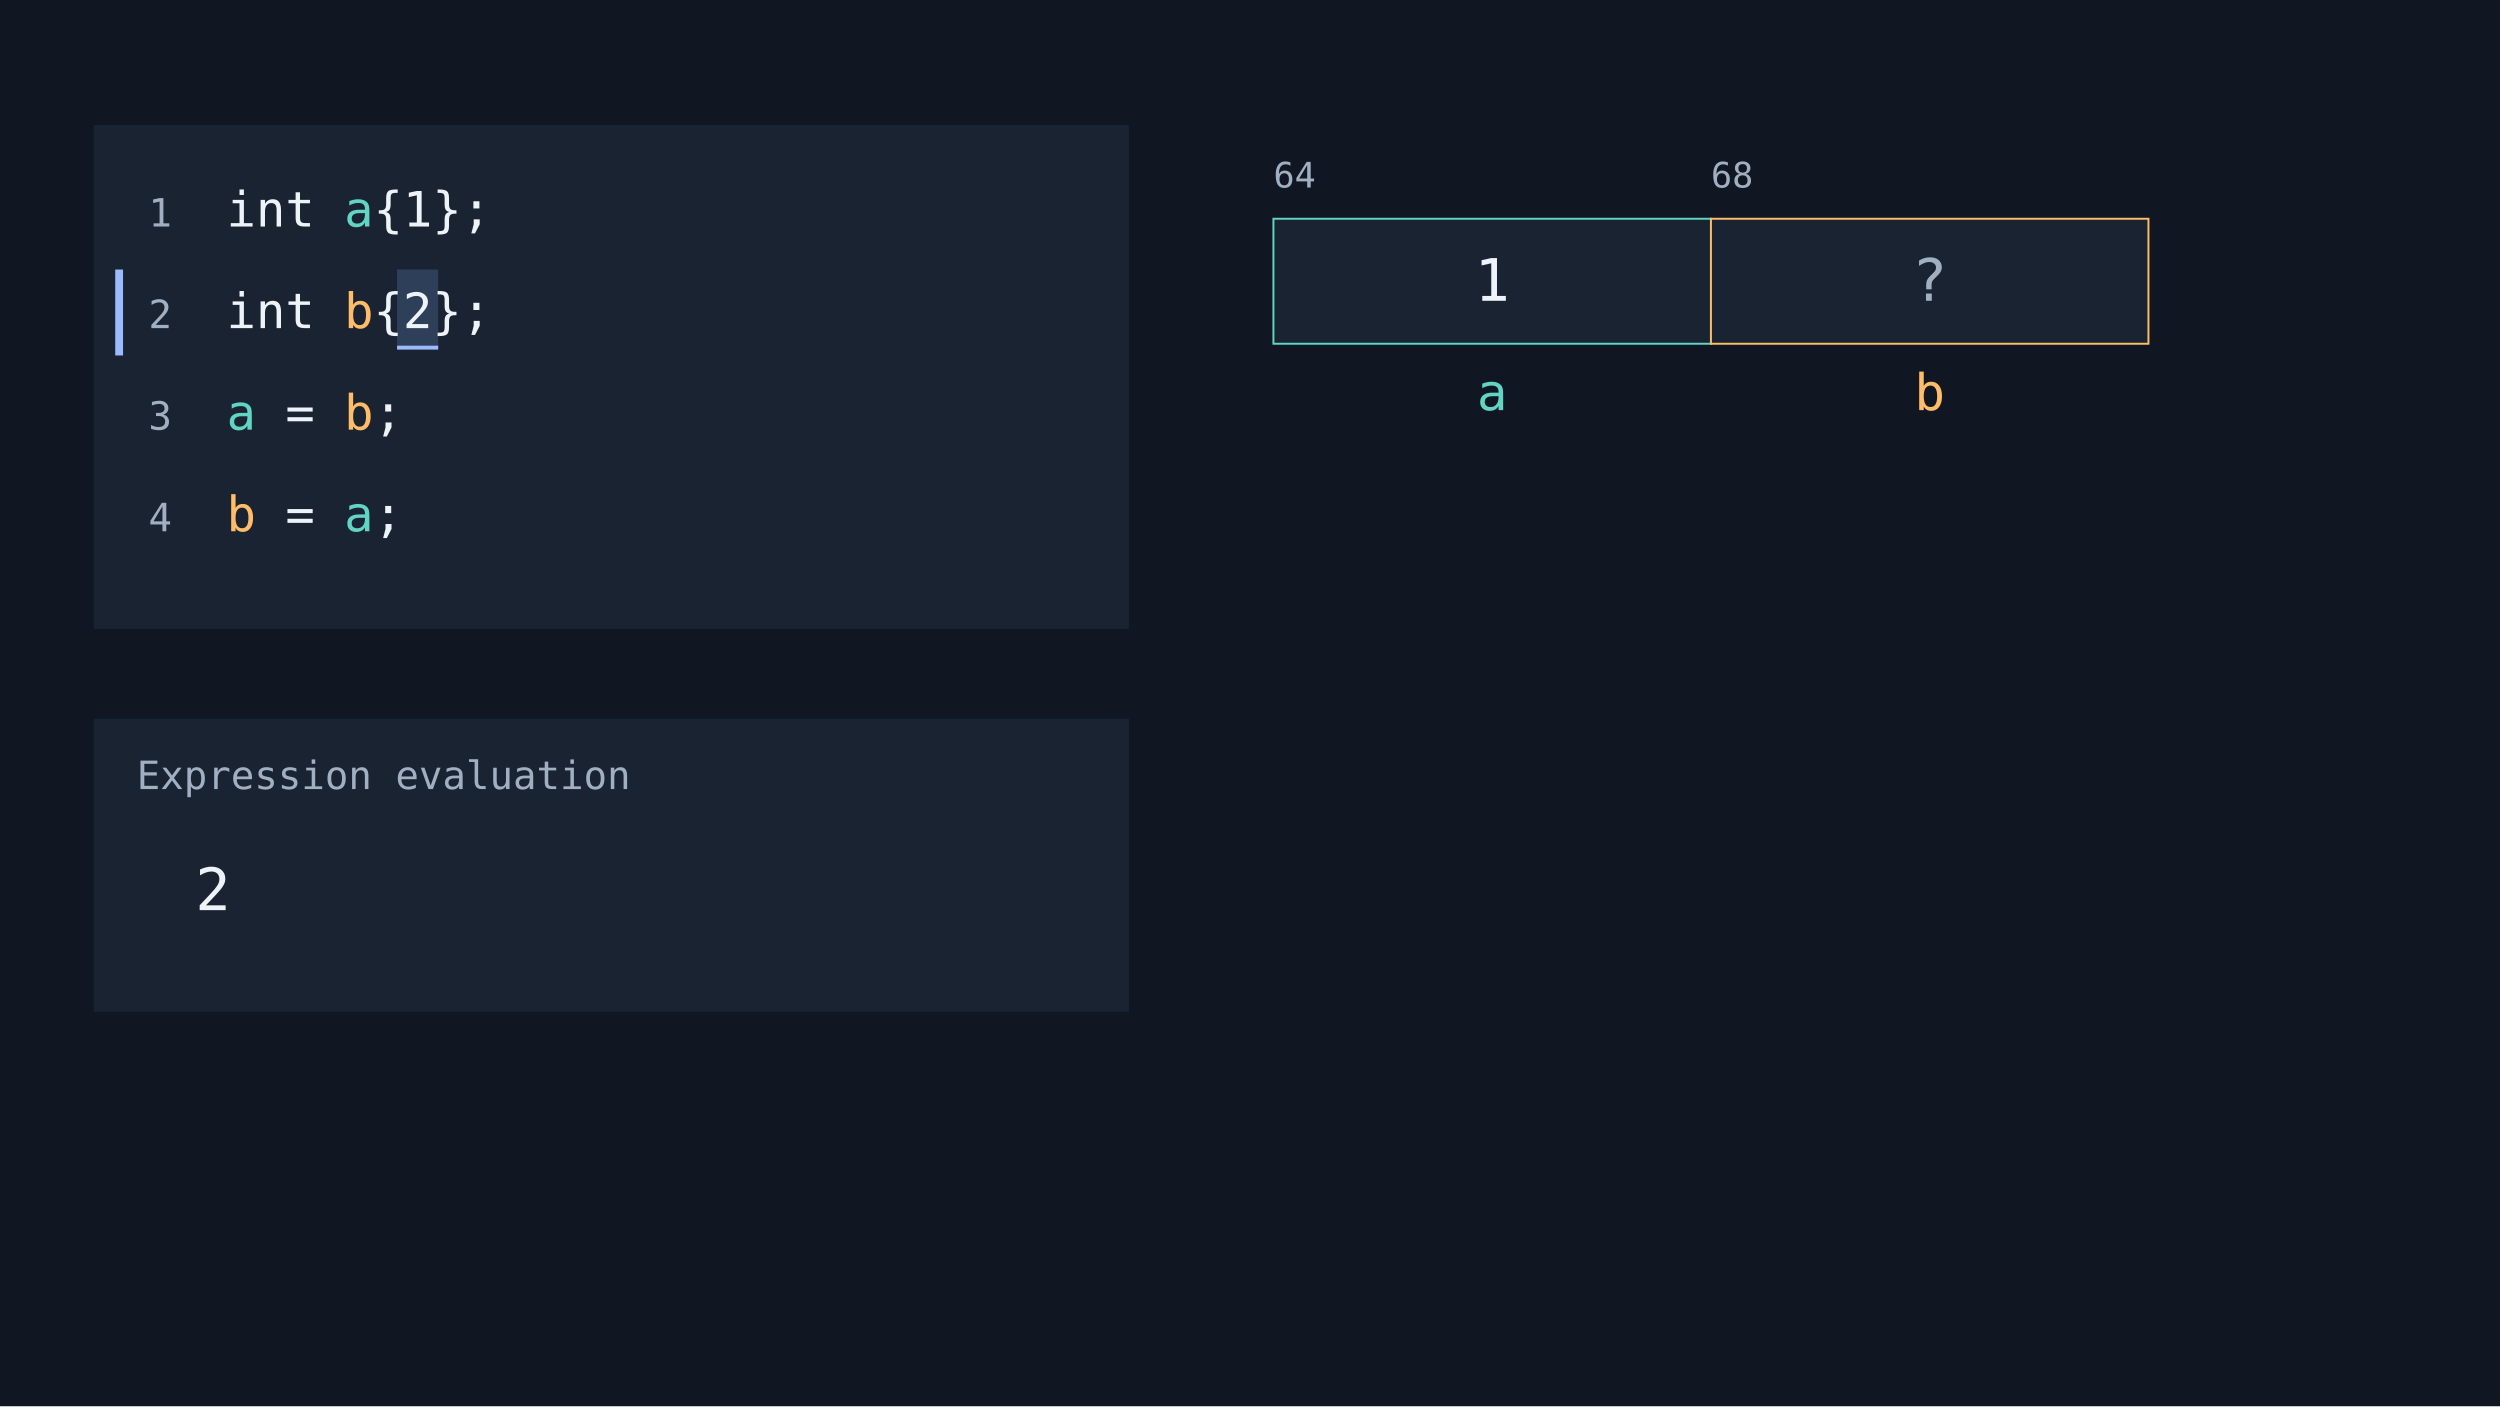
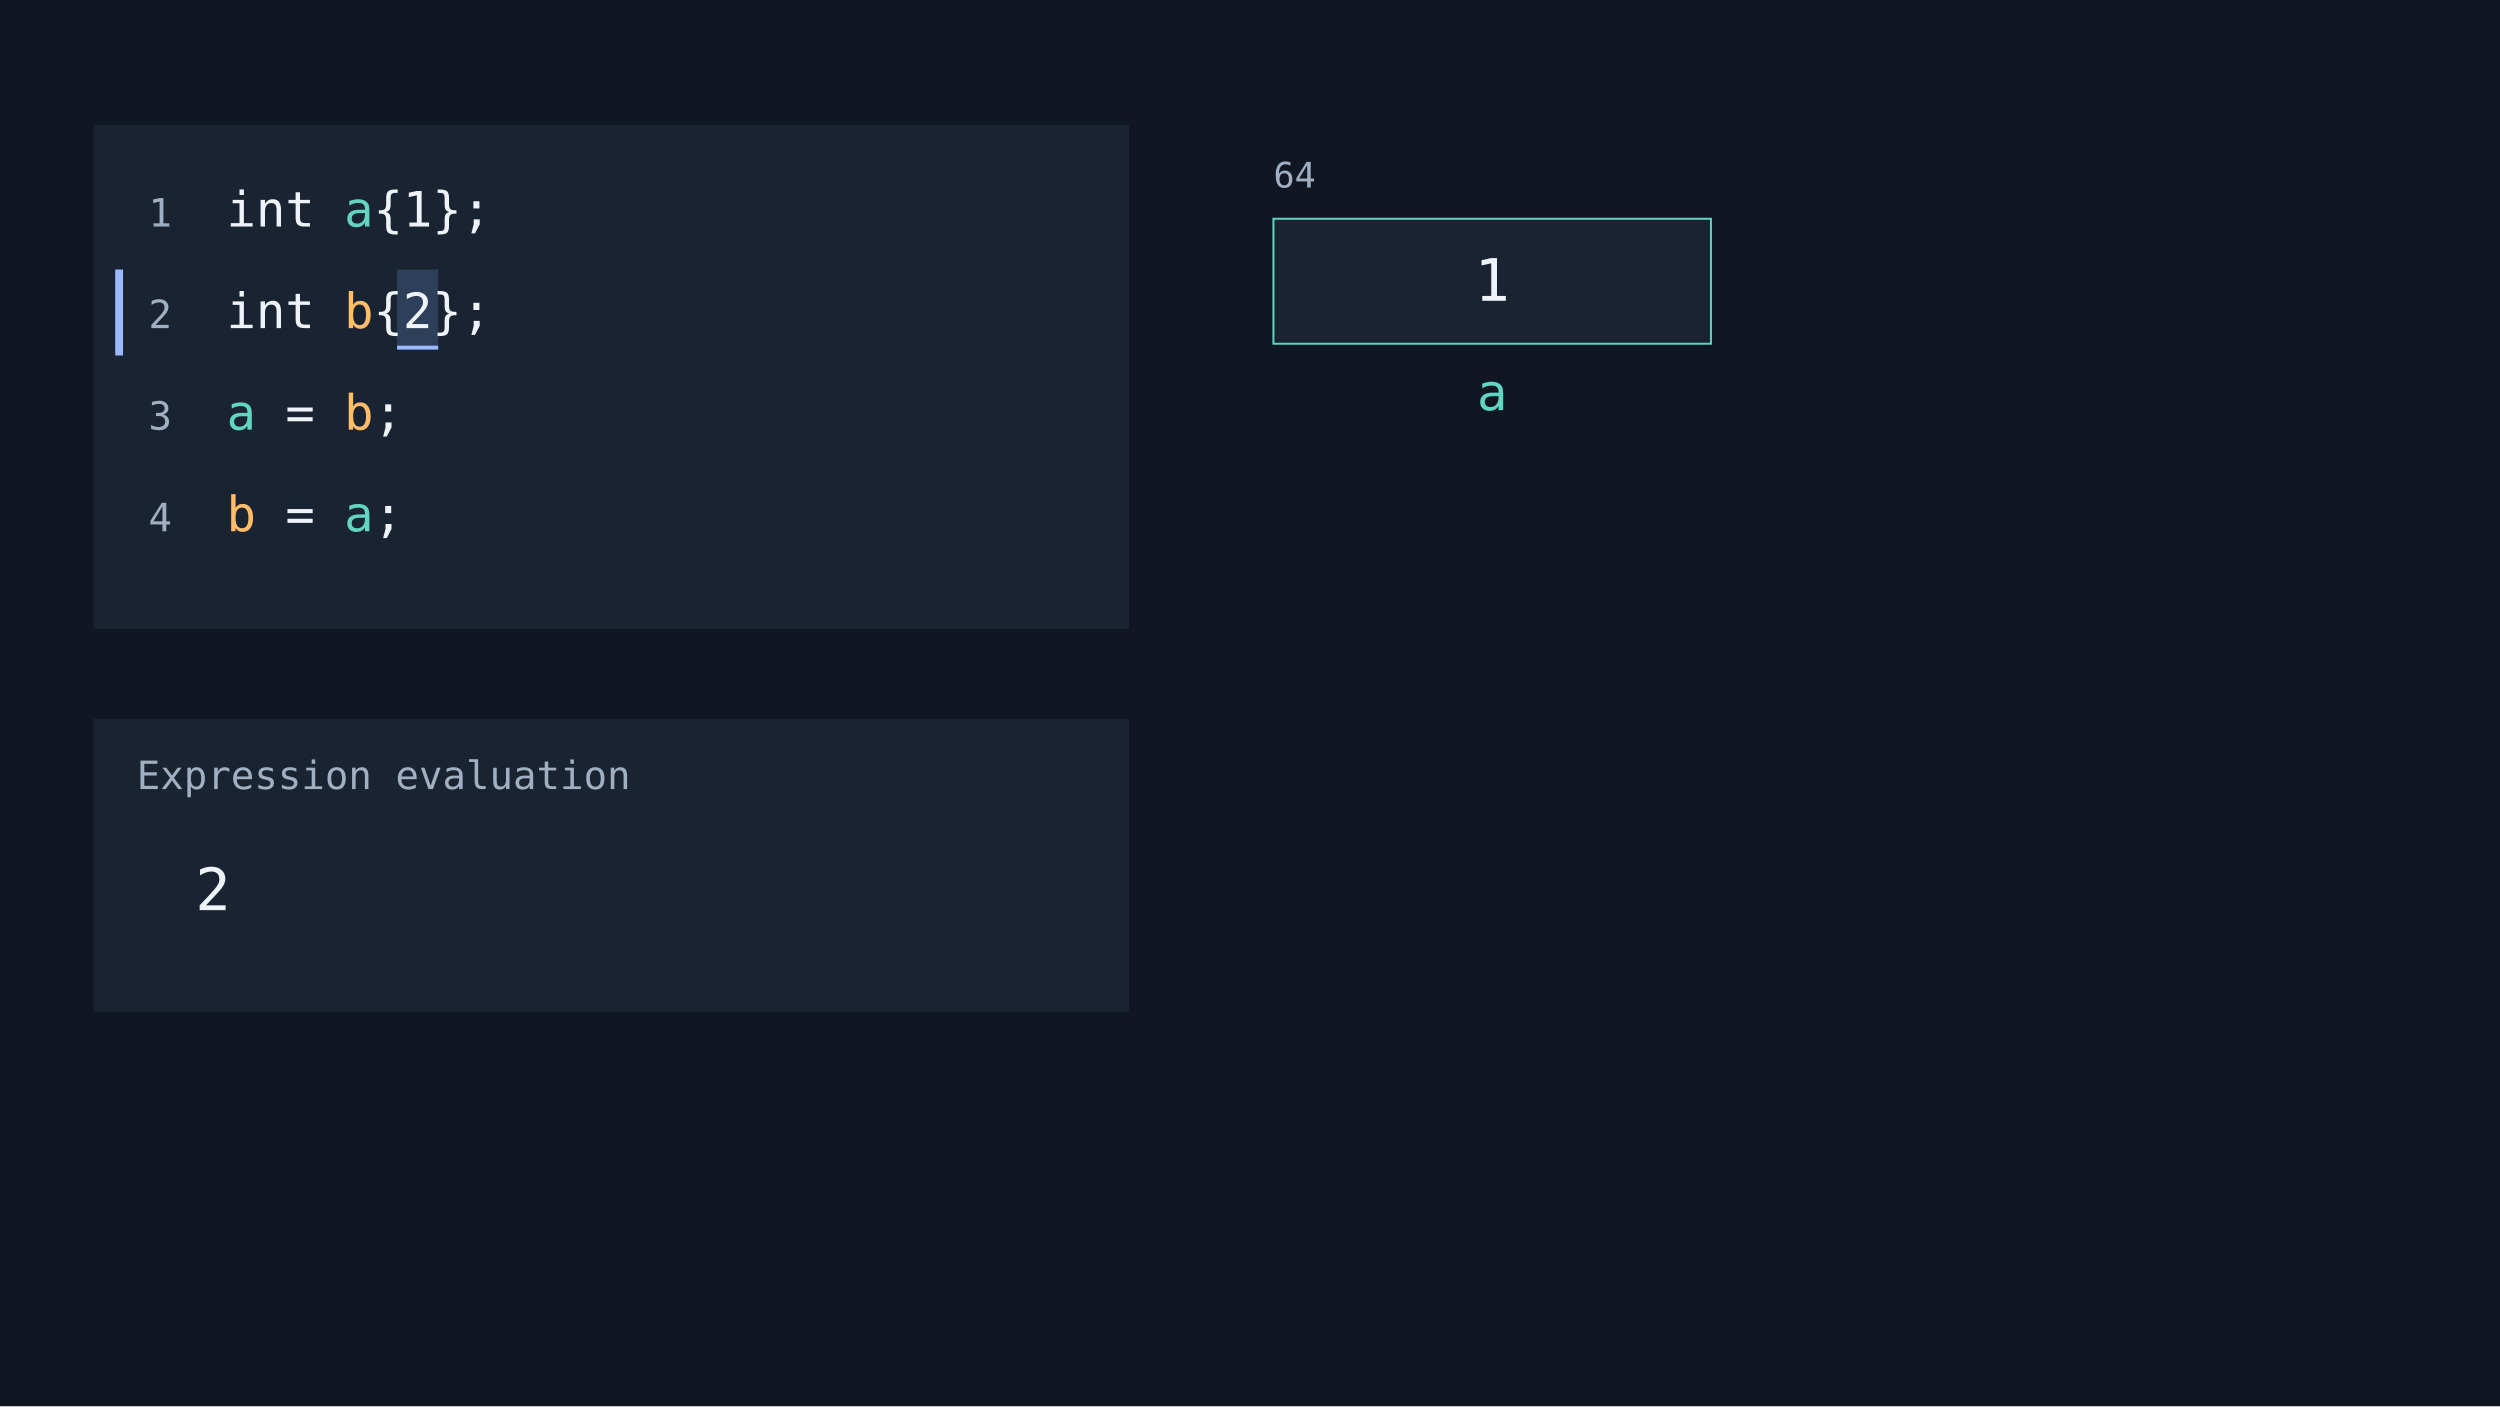
<svg xmlns="http://www.w3.org/2000/svg" viewBox="0 0 1280 720" width="1280" height="720" role="img">
  <rect x="0" y="0" width="1280" height="720" fill="#101722" stroke="none" stroke-width="1" />
  <rect x="48" y="64" width="530" height="258" fill="#192331" stroke="none" stroke-width="1" />
  <rect x="48" y="368" width="530" height="150" fill="#192331" stroke="none" stroke-width="1" />
  <text x="70" y="404" font-family="DejaVu Sans Mono,monospace" font-size="20" fill="#a0afc2" xml:space="preserve">Expression evaluation</text>
  <text x="100" y="466" font-family="DejaVu Sans Mono,monospace" font-size="30" fill="#eef3fa" xml:space="preserve">2</text>
  <text x="76" y="116" font-family="DejaVu Sans Mono,monospace" font-size="20" fill="#a0afc2" xml:space="preserve">1</text>
-   <text x="116" y="116" font-family="DejaVu Sans Mono,monospace" font-size="25" fill="#eef3fa" xml:space="preserve" />
  <text x="116.0" y="116" font-family="DejaVu Sans Mono,monospace" font-size="25" fill="#eef3fa" xml:space="preserve">int</text>
  <text x="161.15" y="116" font-family="DejaVu Sans Mono,monospace" font-size="25" fill="#eef3fa" xml:space="preserve"> </text>
  <text x="176.2" y="116" font-family="DejaVu Sans Mono,monospace" font-size="25" fill="#61d4c4" xml:space="preserve">a</text>
  <text x="191.25" y="116" font-family="DejaVu Sans Mono,monospace" font-size="25" fill="#eef3fa" xml:space="preserve">{1};</text>
  <rect x="59" y="138" width="4" height="44" fill="#9cbaff" stroke="none" stroke-width="1" />
  <rect x="203.3" y="138" width="21.05" height="40" fill="#2e4059" stroke="none" stroke-width="1" />
  <line x1="203.3" y1="178" x2="224.35" y2="178" stroke="#9cbaff" stroke-width="2" />
  <text x="76" y="168" font-family="DejaVu Sans Mono,monospace" font-size="20" fill="#a0afc2" xml:space="preserve">2</text>
-   <text x="116" y="168" font-family="DejaVu Sans Mono,monospace" font-size="25" fill="#eef3fa" xml:space="preserve" />
  <text x="116.0" y="168" font-family="DejaVu Sans Mono,monospace" font-size="25" fill="#eef3fa" xml:space="preserve">int</text>
  <text x="161.15" y="168" font-family="DejaVu Sans Mono,monospace" font-size="25" fill="#eef3fa" xml:space="preserve"> </text>
  <text x="176.2" y="168" font-family="DejaVu Sans Mono,monospace" font-size="25" fill="#ffbd69" xml:space="preserve">b</text>
  <text x="191.25" y="168" font-family="DejaVu Sans Mono,monospace" font-size="25" fill="#eef3fa" xml:space="preserve">{2};</text>
  <text x="76" y="220" font-family="DejaVu Sans Mono,monospace" font-size="20" fill="#a0afc2" xml:space="preserve">3</text>
-   <text x="116" y="220" font-family="DejaVu Sans Mono,monospace" font-size="25" fill="#eef3fa" xml:space="preserve" />
  <text x="116.0" y="220" font-family="DejaVu Sans Mono,monospace" font-size="25" fill="#61d4c4" xml:space="preserve">a</text>
  <text x="131.05" y="220" font-family="DejaVu Sans Mono,monospace" font-size="25" fill="#eef3fa" xml:space="preserve"> = </text>
  <text x="176.2" y="220" font-family="DejaVu Sans Mono,monospace" font-size="25" fill="#ffbd69" xml:space="preserve">b</text>
  <text x="191.25" y="220" font-family="DejaVu Sans Mono,monospace" font-size="25" fill="#eef3fa" xml:space="preserve">;</text>
  <text x="76" y="272" font-family="DejaVu Sans Mono,monospace" font-size="20" fill="#a0afc2" xml:space="preserve">4</text>
-   <text x="116" y="272" font-family="DejaVu Sans Mono,monospace" font-size="25" fill="#eef3fa" xml:space="preserve" />
  <text x="116.0" y="272" font-family="DejaVu Sans Mono,monospace" font-size="25" fill="#ffbd69" xml:space="preserve">b</text>
  <text x="131.05" y="272" font-family="DejaVu Sans Mono,monospace" font-size="25" fill="#eef3fa" xml:space="preserve"> = </text>
  <text x="176.2" y="272" font-family="DejaVu Sans Mono,monospace" font-size="25" fill="#61d4c4" xml:space="preserve">a</text>
  <text x="191.25" y="272" font-family="DejaVu Sans Mono,monospace" font-size="25" fill="#eef3fa" xml:space="preserve">;</text>
  <text x="652" y="96" font-family="DejaVu Sans Mono,monospace" font-size="18" fill="#a0afc2" xml:space="preserve">64</text>
  <text x="756.174" y="210" font-family="DejaVu Sans Mono,monospace" font-size="26" fill="#61d4c4" xml:space="preserve">a</text>
  <rect x="652" y="112" width="224.0" height="64" fill="#192331" stroke="#61d4c4" stroke-width="1" />
  <text x="754.97" y="154" font-family="DejaVu Sans Mono,monospace" font-size="30" fill="#eef3fa" xml:space="preserve">1</text>
-   <text x="876.0" y="96" font-family="DejaVu Sans Mono,monospace" font-size="18" fill="#a0afc2" xml:space="preserve">68</text>
-   <text x="980.174" y="210" font-family="DejaVu Sans Mono,monospace" font-size="26" fill="#ffbd69" xml:space="preserve">b</text>
-   <rect x="876.0" y="112" width="224.0" height="64" fill="#192331" stroke="#ffbd69" stroke-width="1" />
-   <text x="978.97" y="154" font-family="DejaVu Sans Mono,monospace" font-size="30" fill="#a0afc2" xml:space="preserve">?</text>
</svg>
